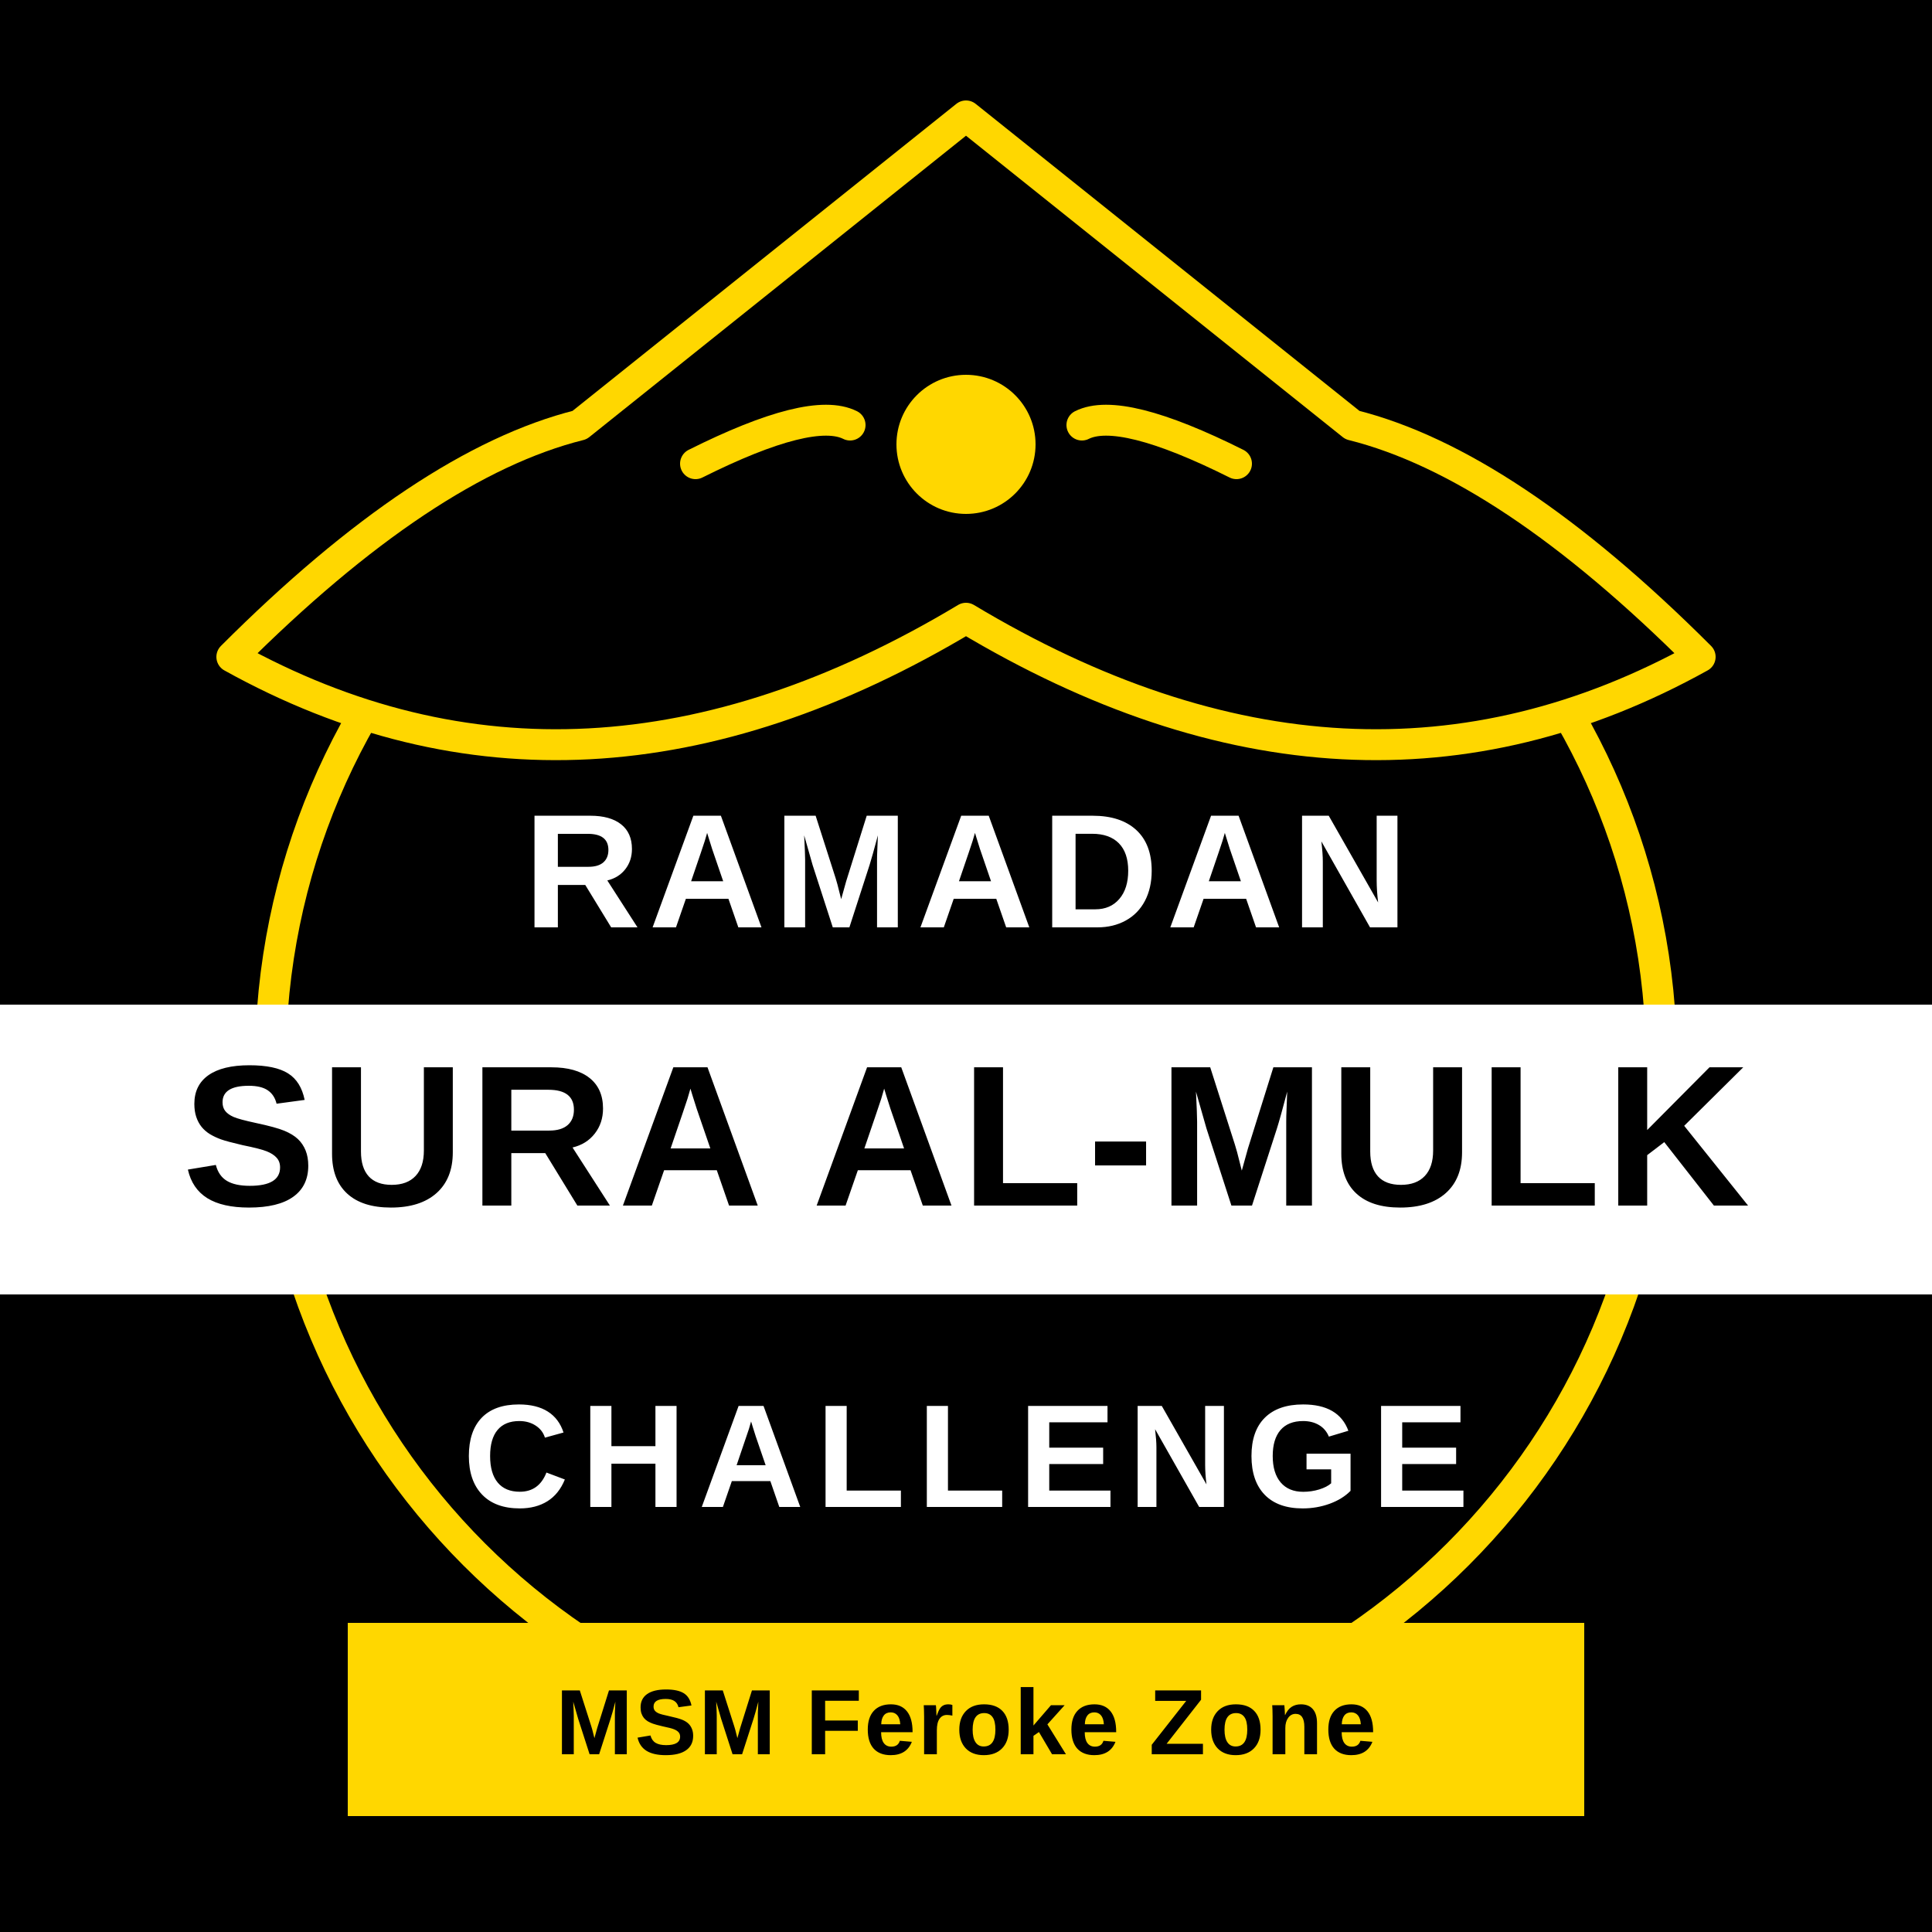
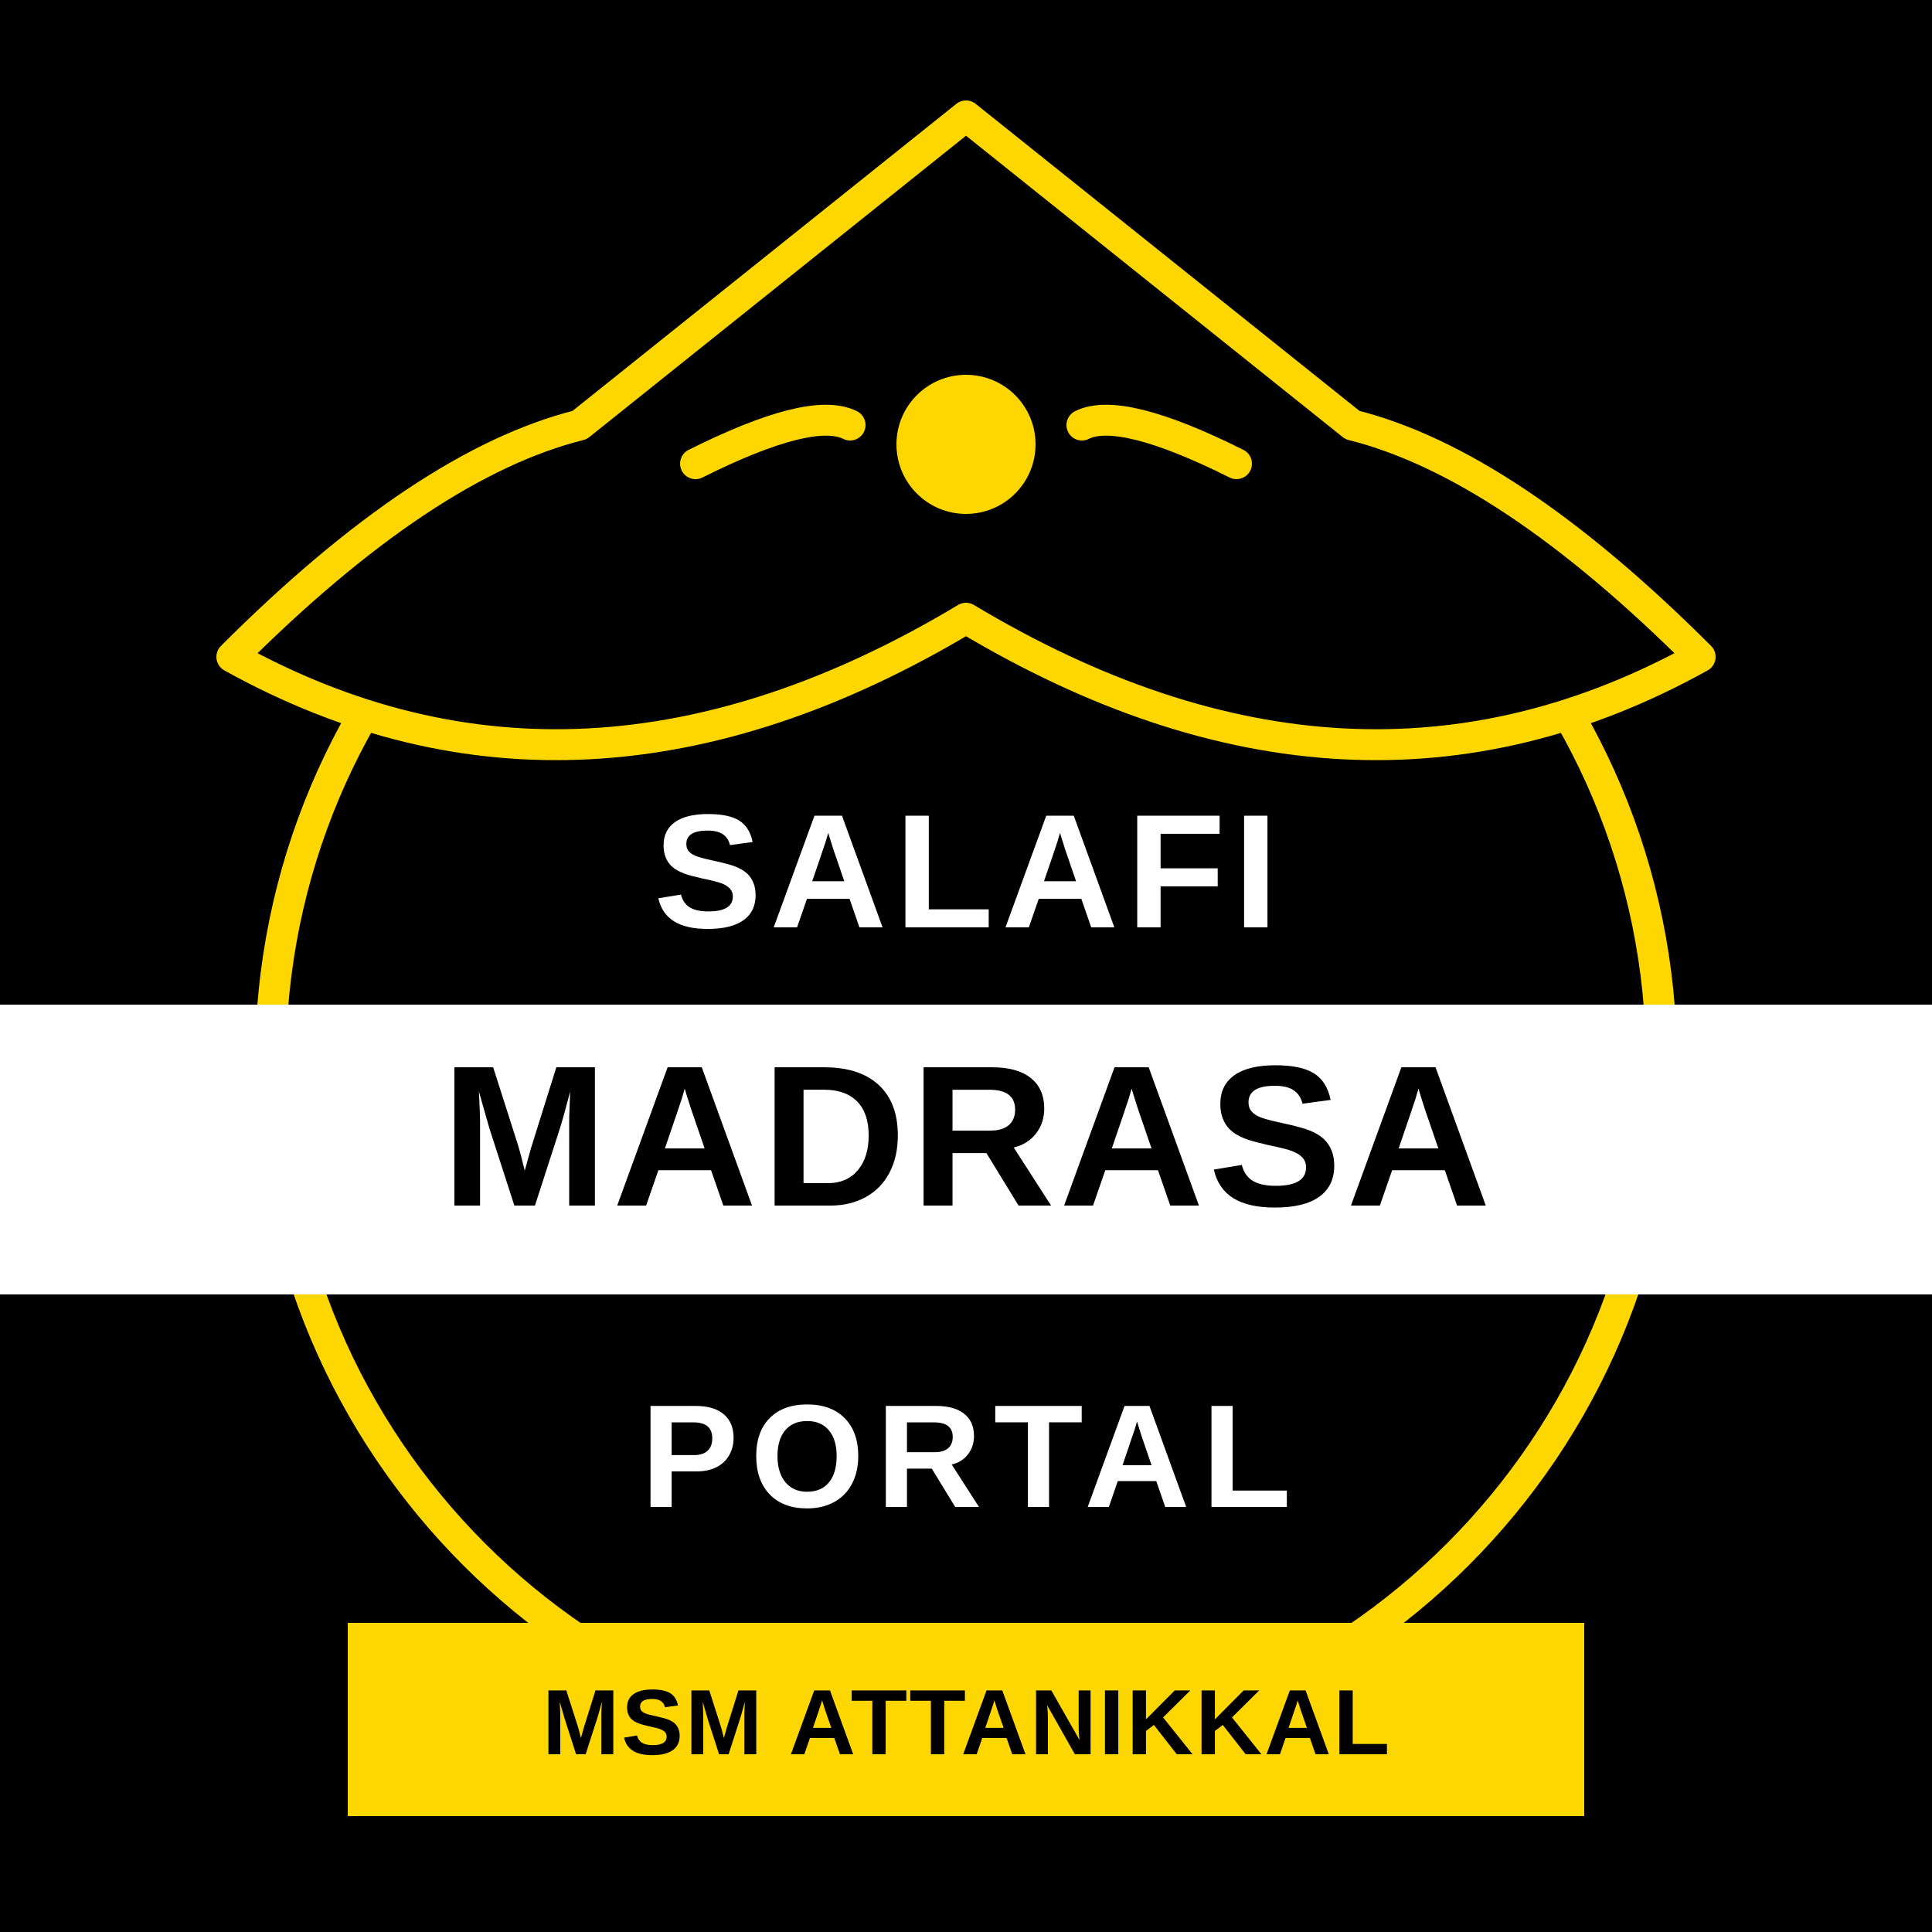
<svg xmlns="http://www.w3.org/2000/svg" viewBox="0 0 500 500" width="100%" height="100%">
  <rect width="500" height="500" fill="#000000" />
  <circle cx="250" cy="275" r="180" fill="#000000" stroke="#FFD700" stroke-width="8" />
  <path d="M 60,170             Q 150,220 250,160             Q 350,220 440,170             Q 390,120 350,110             Q 300,70 250,30             Q 200,70 150,110             Q 110,120 60,170 Z" fill="#000000" stroke="#FFD700" stroke-width="8" stroke-linejoin="round" />
  <circle cx="250" cy="115" r="18" fill="#FFD700" />
  <path d="M 180,120 Q 210,105 220,110" stroke="#FFD700" stroke-width="8" stroke-linecap="round" fill="none" />
  <path d="M 320,120 Q 290,105 280,110" stroke="#FFD700" stroke-width="8" stroke-linecap="round" fill="none" />
-   <text x="250" y="240" font-family="Arial, Helvetica, sans-serif" font-weight="900" font-size="42" fill="#FFFFFF" text-anchor="middle" letter-spacing="2">RAMADAN</text>
+   <text x="250" y="240" font-family="Arial, Helvetica, sans-serif" font-weight="900" font-size="42" fill="#FFFFFF" text-anchor="middle" letter-spacing="2">SALAFI</text>
  <rect x="0" y="260" width="500" height="75" fill="#FFFFFF" />
-   <text x="250" y="312" font-family="Arial, Helvetica, sans-serif" font-weight="900" font-size="52" fill="#000000" text-anchor="middle" letter-spacing="1">SURA AL-MULK</text>
-   <text x="250" y="390" font-family="Arial, Helvetica, sans-serif" font-weight="900" font-size="38" fill="#FFFFFF" text-anchor="middle" letter-spacing="3">CHALLENGE</text>
+   <text x="250" y="312" font-family="Arial, Helvetica, sans-serif" font-weight="900" font-size="52" fill="#000000" text-anchor="middle" letter-spacing="1">MADRASA</text>
+   <text x="250" y="390" font-family="Arial, Helvetica, sans-serif" font-weight="900" font-size="38" fill="#FFFFFF" text-anchor="middle" letter-spacing="3">PORTAL</text>
  <rect x="90" y="420" width="320" height="50" fill="#FFD700" rx="0" />
-   <text x="250" y="454" font-family="Arial, Helvetica, sans-serif" font-weight="bold" font-size="24" fill="#000000" text-anchor="middle" letter-spacing="0.5">MSM Feroke Zone</text>
+   <text x="250" y="454" font-family="Arial, Helvetica, sans-serif" font-weight="bold" font-size="24" fill="#000000" text-anchor="middle" letter-spacing="0.5">MSM ATTANIKKAL</text>
</svg>
